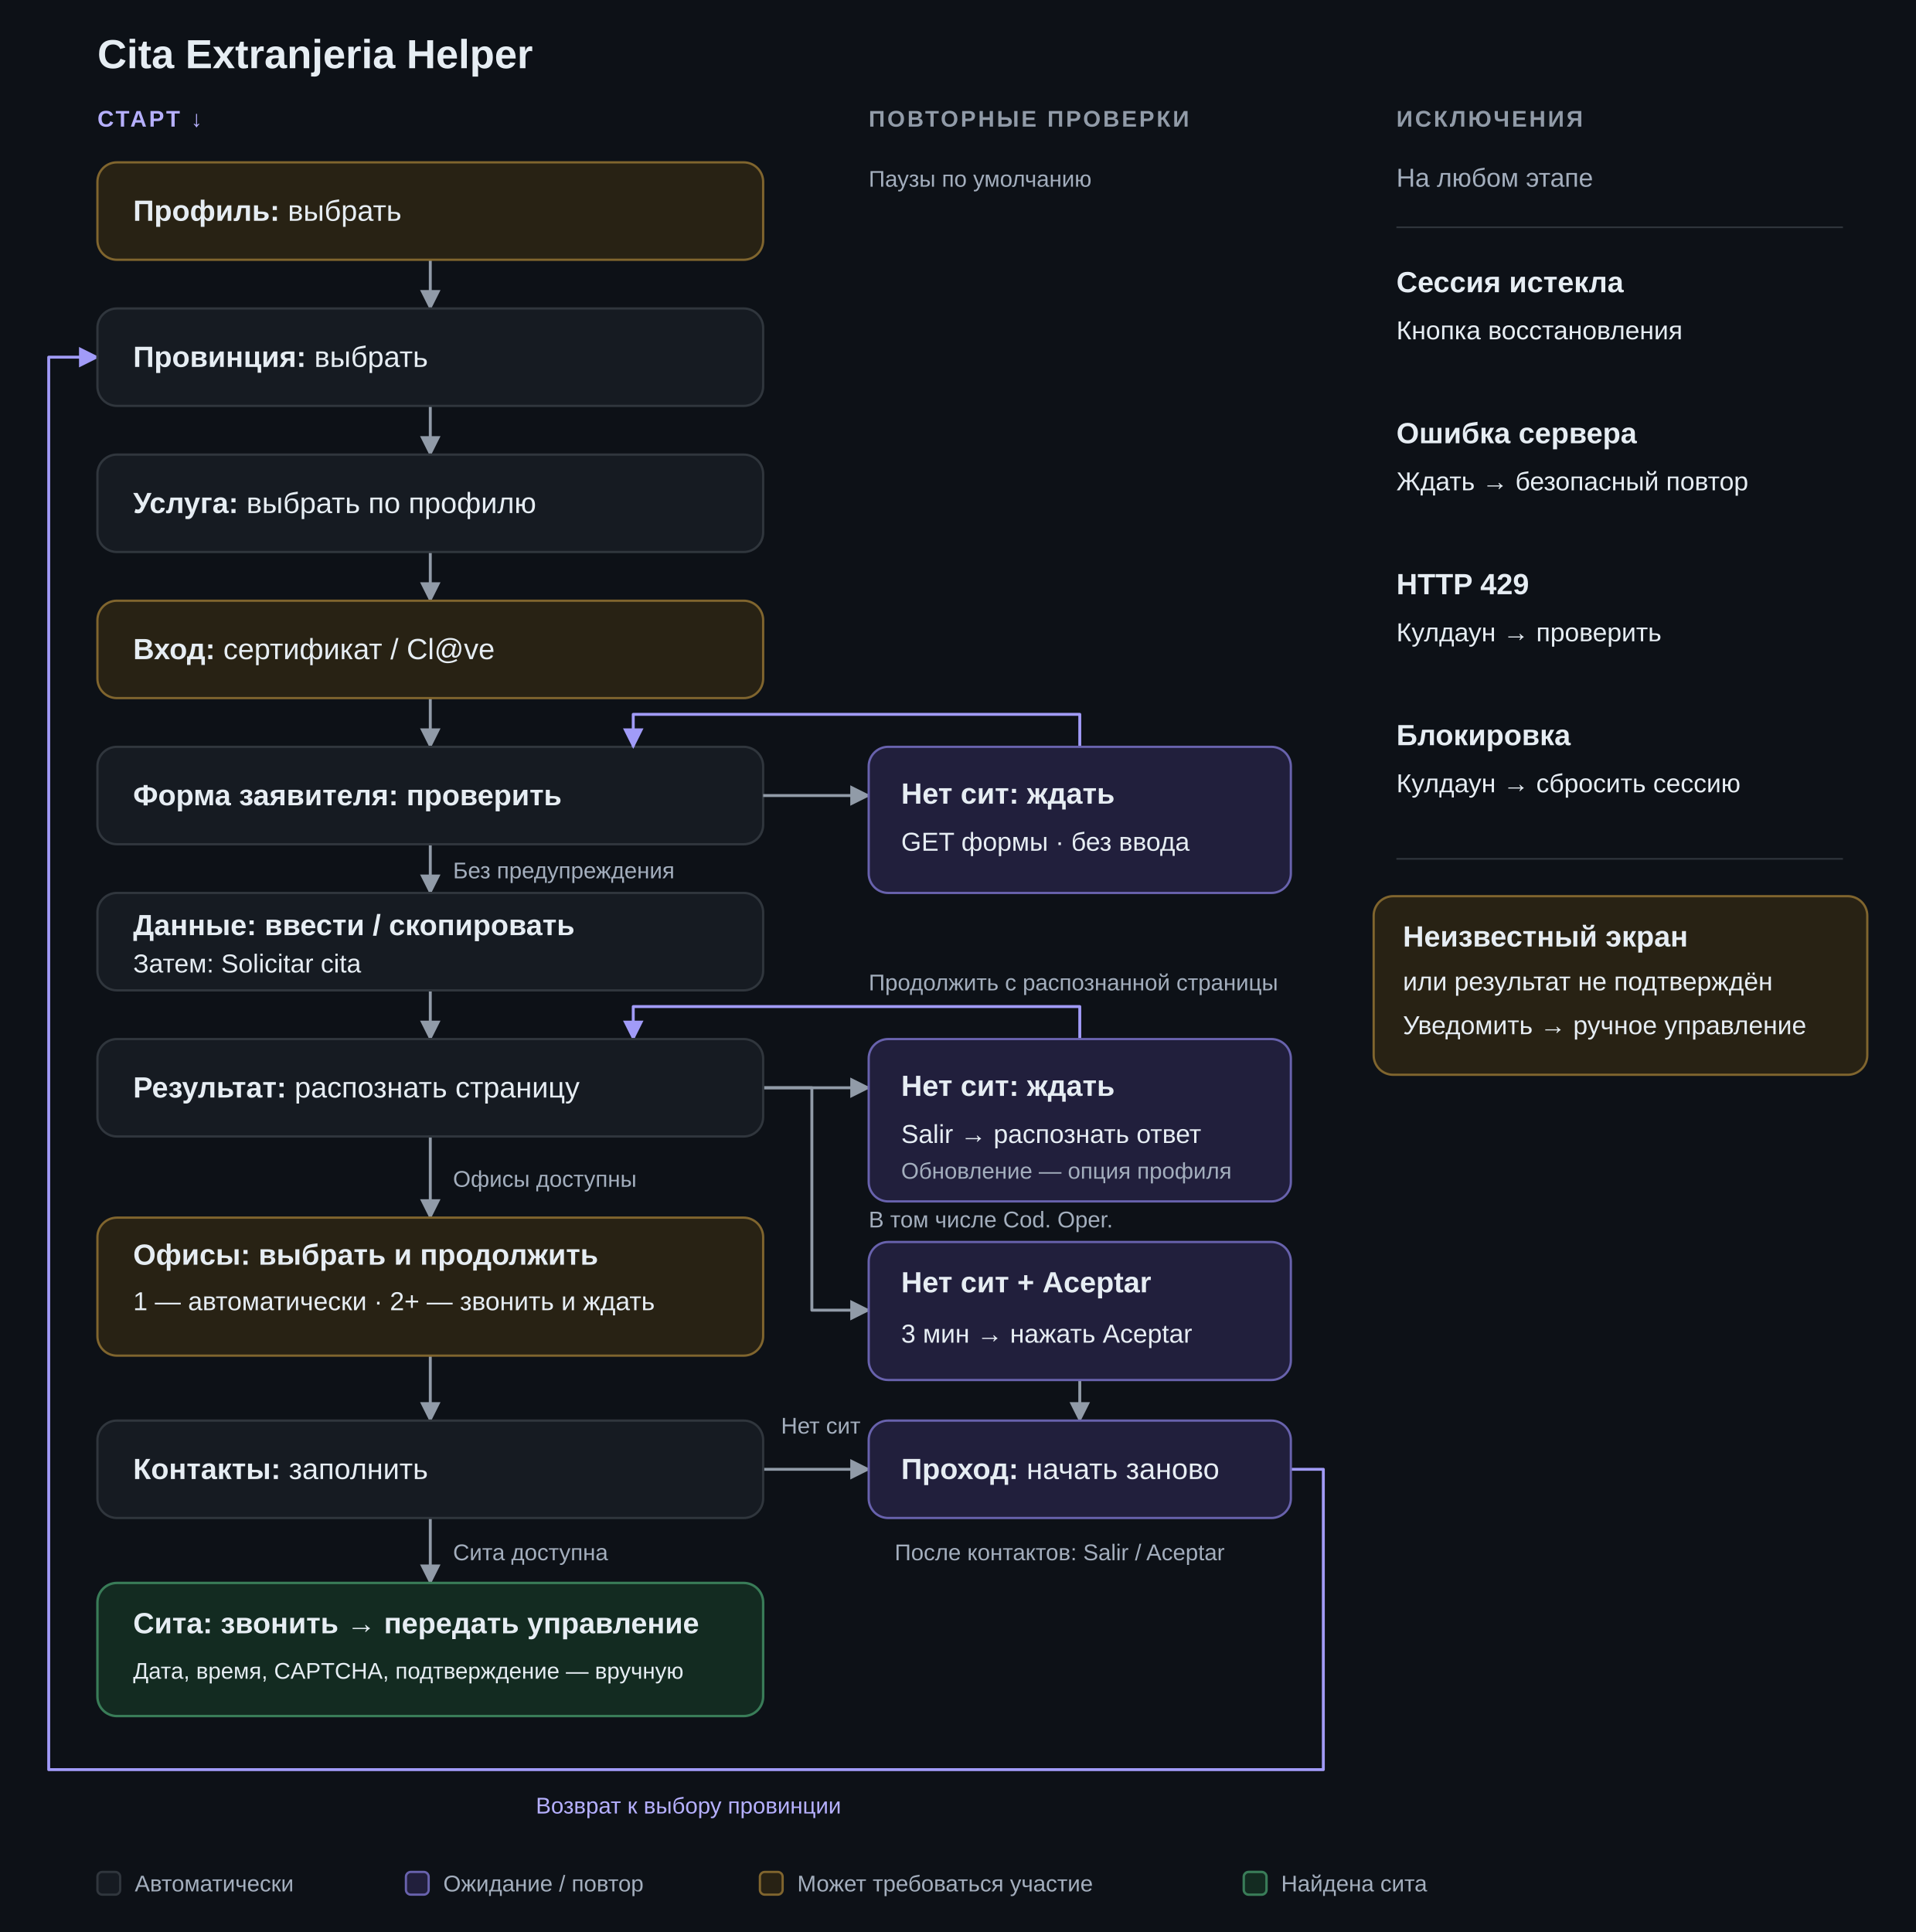
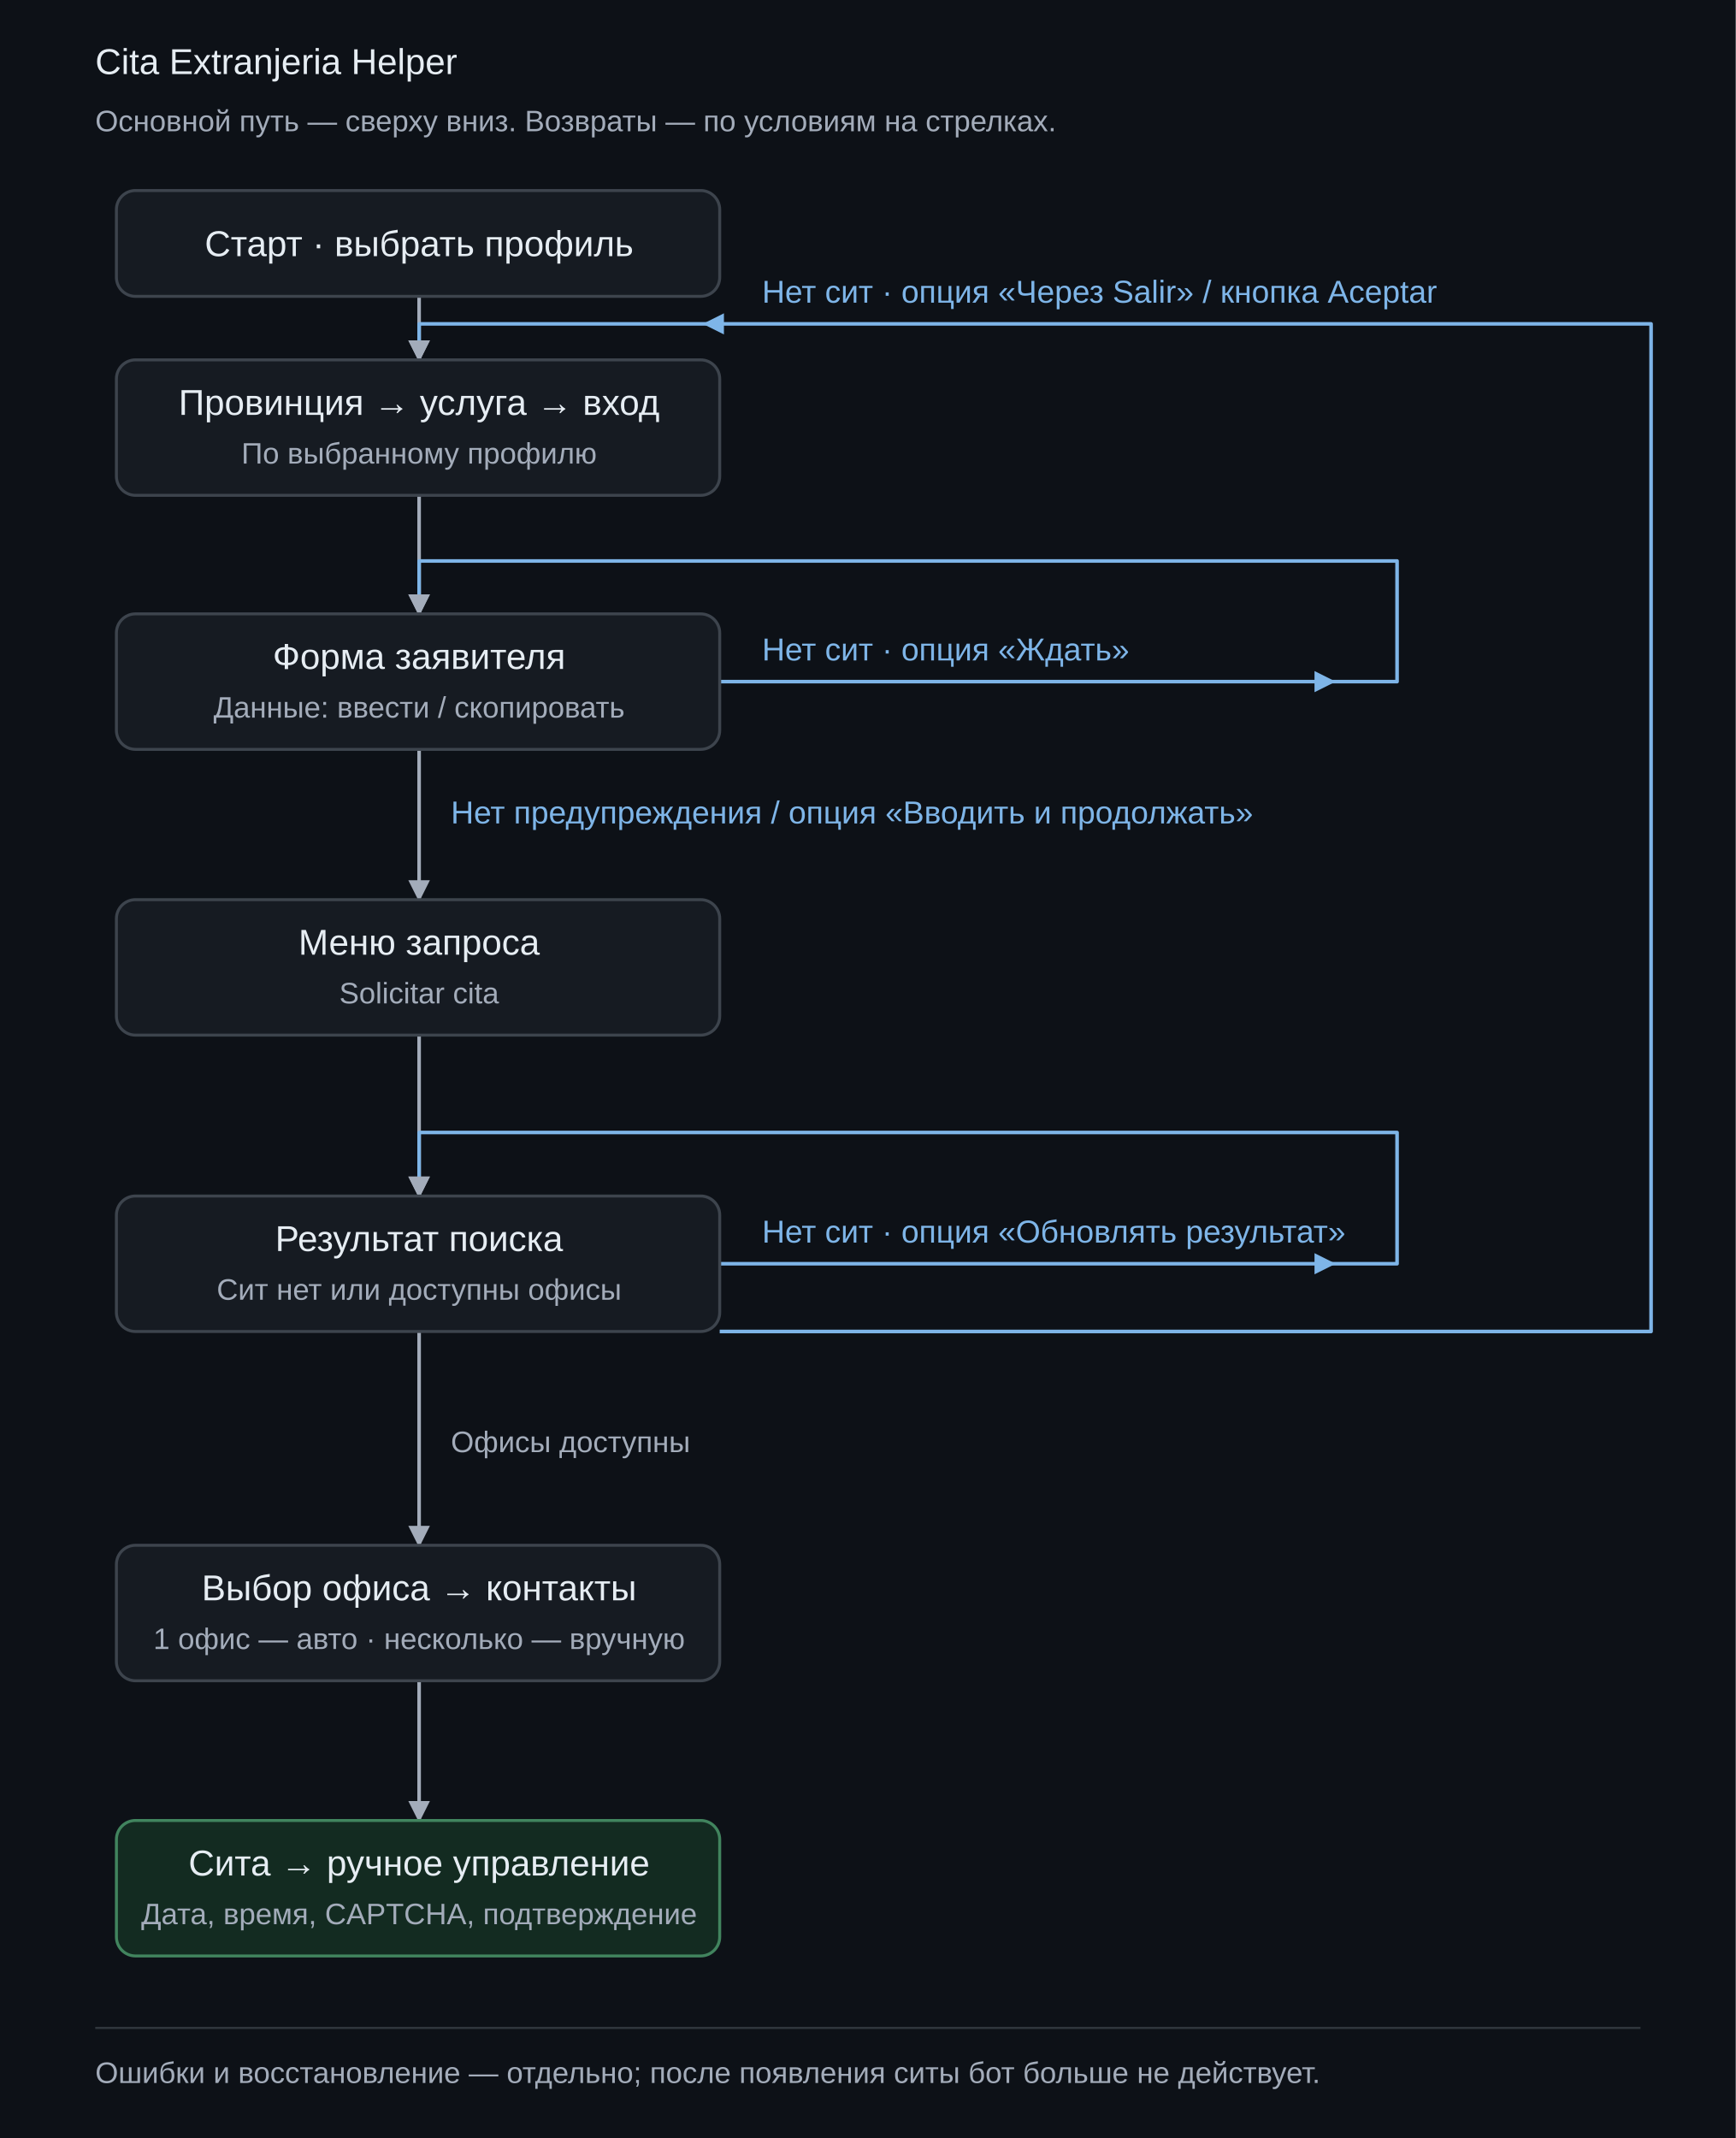
- <svg xmlns="http://www.w3.org/2000/svg" width="1180" height="1190" viewBox="0 0 1180 1190">
+ <svg xmlns="http://www.w3.org/2000/svg" width="820" height="1010" viewBox="0 0 820 1010" role="img" aria-labelledby="title desc">
  <defs>
-     <marker id="arrow" viewBox="0 0 10 10" refX="9" refY="5" markerWidth="7" markerHeight="7" orient="auto-start-reverse">
-       <path d="M0 0 10 5 0 10Z" fill="#919ba8" />
+     <marker id="arrow" viewBox="0 0 10 10" refX="9" refY="5" markerWidth="6" markerHeight="6" orient="auto">
+       <path d="M0 0L10 5L0 10" fill="#a3acba" />
    </marker>
-     <marker id="loop-arrow" viewBox="0 0 10 10" refX="9" refY="5" markerWidth="7" markerHeight="7" orient="auto-start-reverse">
-       <path d="M0 0 10 5 0 10Z" fill="#a19bf8" />
-     </marker>
-     <style>
-       text {font-family:Arial, sans-serif;fill:#e6edf3;font-size:18px}
-       .heading {font-size:25px;font-weight:700}
-       .section {font-size:14px;font-weight:700;letter-spacing:1.4px;fill:#919ba8}
-       .label {font-size:14px;fill:#a3aebd}
-       .name {font-weight:700}
-       .node {fill:#161b22;stroke:#30363d;stroke-width:1.4}
-       .manual {fill:#282214;stroke:#80652e;stroke-width:1.4}
-       .wait {fill:#211f3c;stroke:#6862ad;stroke-width:1.4}
-       .found {fill:#132b21;stroke:#397c58;stroke-width:1.5}
-       .link {fill:none;stroke:#919ba8;stroke-width:1.8;marker-end:url(#arrow);stroke-linejoin:round}
-       .loop {fill:none;stroke:#a19bf8;stroke-width:1.8;marker-end:url(#loop-arrow);stroke-linejoin:round}
-       .small {font-size:16px}
-     </style>
+     <style>text{font-family:Arial,sans-serif;fill:#e6edf3;font-size:17px}.small{font-size:14px;fill:#a3acba}.option{font-size:15px;fill:#7eb5e8}.edge{fill:none;stroke:#a3acba;stroke-width:1.7;marker-end:url(#arrow);stroke-linejoin:round}.loop{stroke:#7eb5e8}.box{fill:#161b22;stroke:#3d444d;stroke-width:1.4}</style>
  </defs>
-   <rect width="1180" height="1190" fill="#0d1117" />
-   <text x="60" y="42" class="heading">Cita Extranjeria Helper</text>
-   <text x="60" y="78" class="section" style="fill:#b6b0ff">СТАРТ ↓</text>
-   <text x="535" y="78" class="section">ПОВТОРНЫЕ ПРОВЕРКИ</text>
-   <text x="860" y="78" class="section">ИСКЛЮЧЕНИЯ</text>
-   <path class="link" d="M265 160V190" />
-   <path class="link" d="M265 250V280" />
-   <path class="link" d="M265 340V370" />
-   <path class="link" d="M265 430V460" />
-   <path class="link" d="M265 520V550" />
-   <path class="link" d="M265 610V640" />
-   <path class="link" d="M265 700V750" />
-   <path class="link" d="M265 835V875" />
-   <path class="link" d="M265 935V975" />
-   <path class="link" d="M470 670H535" />
-   <path class="loop" d="M665 640V620H390V640" />
-   <path class="link" d="M470 670H500V807H535" />
-   <path class="link" d="M665 850V875" />
-   <path class="link" d="M470 905H535" />
-   <path class="loop" d="M795 905H815V1090H30V220H60" />
-   <rect class="manual" x="60" y="100" width="410" height="60" rx="12" />
-   <text x="82" y="136">
-     <tspan class="name">Профиль:</tspan> выбрать</text>
-   <rect class="node" x="60" y="190" width="410" height="60" rx="12" />
-   <text x="82" y="226">
-     <tspan class="name">Провинция:</tspan> выбрать</text>
-   <rect class="node" x="60" y="280" width="410" height="60" rx="12" />
-   <text x="82" y="316">
-     <tspan class="name">Услуга:</tspan> выбрать по профилю</text>
-   <rect class="manual" x="60" y="370" width="410" height="60" rx="12" />
-   <text x="82" y="406">
-     <tspan class="name">Вход:</tspan> сертификат / Cl@ve</text>
-   <rect class="node" x="60" y="460" width="410" height="60" rx="12" />
-   <text x="82" y="496" class="name">Форма заявителя: проверить</text>
-   <rect class="node" x="60" y="550" width="410" height="60" rx="12" />
-   <text x="82" y="576" class="name">Данные: ввести / скопировать</text>
-   <rect class="node" x="60" y="640" width="410" height="60" rx="12" />
-   <text x="82" y="676">
-     <tspan class="name">Результат:</tspan> распознать страницу</text>
-   <text x="279" y="731" class="label">Офисы доступны</text>
-   <rect class="manual" x="60" y="750" width="410" height="85" rx="12" />
-   <text x="82" y="779" class="name">Офисы: выбрать и продолжить</text>
-   <text x="82" y="807" class="small">1 — автоматически · 2+ — звонить и ждать</text>
-   <rect class="node" x="60" y="875" width="410" height="60" rx="12" />
-   <text x="82" y="911">
-     <tspan class="name">Контакты:</tspan> заполнить</text>
-   <text x="481" y="883" class="label">Нет сит</text>
-   <text x="279" y="961" class="label">Сита доступна</text>
-   <rect class="found" x="60" y="975" width="410" height="82" rx="12" />
-   <text x="82" y="1006" class="name">Сита: звонить → передать управление</text>
-   <text x="82" y="1034" class="small" style="font-size:14px">Дата, время, CAPTCHA, подтверждение — вручную</text>
-   <rect class="wait" x="535" y="640" width="260" height="100" rx="12" />
-   <text x="555" y="675" class="name">Нет сит: ждать</text>
-   <text x="555" y="704" class="small">Salir → распознать ответ</text>
-   <text x="535" y="610" class="label">Продолжить с распознанной страницы</text>
-   <text x="535" y="756" class="label">В том числе Cod. Oper.</text>
-   <rect class="wait" x="535" y="765" width="260" height="85" rx="12" />
-   <text x="555" y="796" class="name">Нет сит + Aceptar</text>
-   <rect class="wait" x="535" y="875" width="260" height="60" rx="12" />
-   <text x="555" y="911">
-     <tspan class="name">Проход:</tspan> начать заново</text>
-   <text x="551" y="961" class="label">После контактов: Salir / Aceptar</text>
-   <text x="330" y="1117" class="label" style="fill:#b6b0ff">Возврат к выбору провинции</text>
-   <text x="860" y="115" class="small" style="fill:#a3aebd">На любом этапе</text>
-   <path d="M860 140H1135" stroke="#30363d" />
-   <text x="860" y="180" class="name">Сессия истекла</text>
-   <text x="860" y="209" class="small">Кнопка восстановления</text>
-   <text x="860" y="273" class="name">Ошибка сервера</text>
-   <text x="860" y="302" class="small">Ждать → безопасный повтор</text>
-   <text x="860" y="366" class="name">HTTP 429</text>
-   <text x="860" y="395" class="small">Кулдаун → проверить</text>
-   <text x="860" y="459" class="name">Блокировка</text>
-   <text x="860" y="488" class="small">Кулдаун → сбросить сессию</text>
-   <path d="M860 529H1135" stroke="#30363d" />
-   <rect class="manual" x="846" y="552" width="304" height="110" rx="12" />
-   <text x="864" y="583" class="name">Неизвестный экран</text>
-   <text x="864" y="610" class="small">или результат не подтверждён</text>
-   <text x="864" y="637" class="small">Уведомить → ручное управление</text>
-   <rect x="60" y="1153" width="14" height="14" rx="3" class="node" />
-   <text x="83" y="1165" class="label">Автоматически</text>
-   <rect x="250" y="1153" width="14" height="14" rx="3" class="wait" />
-   <text x="273" y="1165" class="label">Ожидание / повтор</text>
-   <rect x="468" y="1153" width="14" height="14" rx="3" class="manual" />
-   <text x="491" y="1165" class="label">Может требоваться участие</text>
-   <rect x="766" y="1153" width="14" height="14" rx="3" class="found" />
-   <text x="789" y="1165" class="label">Найдена сита</text>
-   <path class="link" d="M470 490H535" />
-   <path class="loop" d="M665 460V440H390V460" />
-   <rect class="wait" x="535" y="460" width="260" height="90" rx="12" />
-   <text x="555" y="495" class="name">Нет сит: ждать</text>
-   <text x="555" y="524" class="small">GET формы · без ввода</text>
-   <text x="279" y="541" class="label">Без предупреждения</text>
-   <text x="555" y="726" class="label">Обновление — опция профиля</text>
-   <text x="555" y="827" class="small">3 мин → нажать Aceptar</text>
-   <text x="82" y="599" class="small">Затем: Solicitar cita</text>
-   <text x="535" y="115" class="label">Паузы по умолчанию</text>
+   <rect width="820" height="1010" fill="#0d1117" />
+   <text x="45" y="35" class="" text-anchor="start">Cita Extranjeria Helper</text>
+   <text x="45" y="62" class="small" text-anchor="start">Основной путь — сверху вниз. Возвраты — по условиям на стрелках.</text>
+   <path class="edge" d="M198 140V170" />
+   <path class="edge" d="M198 234V290" />
+   <path class="edge" d="M198 354V425" />
+   <path class="edge" d="M198 489V565" />
+   <path class="edge" d="M198 629V730" />
+   <path class="edge" d="M198 794V860" />
+   <path class="edge loop" d="M340 322H660V265H198V290" />
+   <path class="edge loop" d="M340 597H660V535H198V565" />
+   <path class="edge loop" d="M340 629H780V153H198V170" />
+   <rect x="55" y="90" width="285" height="50" rx="9" class="box" />
+   <text x="198" y="121" class="" text-anchor="middle">Старт · выбрать профиль</text>
+   <rect x="55" y="170" width="285" height="64" rx="9" class="box" />
+   <text x="198" y="196" class="" text-anchor="middle">Провинция → услуга → вход</text>
+   <text x="198" y="219" class="small" text-anchor="middle">По выбранному профилю</text>
+   <rect x="55" y="290" width="285" height="64" rx="9" class="box" />
+   <text x="198" y="316" class="" text-anchor="middle">Форма заявителя</text>
+   <text x="198" y="339" class="small" text-anchor="middle">Данные: ввести / скопировать</text>
+   <rect x="55" y="425" width="285" height="64" rx="9" class="box" />
+   <text x="198" y="451" class="" text-anchor="middle">Меню запроса</text>
+   <text x="198" y="474" class="small" text-anchor="middle">Solicitar cita</text>
+   <rect x="55" y="565" width="285" height="64" rx="9" class="box" />
+   <text x="198" y="591" class="" text-anchor="middle">Результат поиска</text>
+   <text x="198" y="614" class="small" text-anchor="middle">Сит нет или доступны офисы</text>
+   <rect x="55" y="730" width="285" height="64" rx="9" class="box" />
+   <text x="198" y="756" class="" text-anchor="middle">Выбор офиса → контакты</text>
+   <text x="198" y="779" class="small" text-anchor="middle">1 офис — авто · несколько — вручную</text>
+   <rect x="55" y="860" width="285" height="64" rx="9" class="box" style="fill:#132b21;stroke:#41845e" />
+   <text x="198" y="886" class="" text-anchor="middle">Сита → ручное управление</text>
+   <text x="198" y="909" class="small" text-anchor="middle">Дата, время, CAPTCHA, подтверждение</text>
+   <text x="360" y="312" class="option" text-anchor="start">Нет сит · опция «Ждать»</text>
+   <text x="213" y="389" class="option" text-anchor="start">Нет предупреждения / опция «Вводить и продолжать»</text>
+   <text x="360" y="587" class="option" text-anchor="start">Нет сит · опция «Обновлять результат»</text>
+   <text x="360" y="143" class="option" text-anchor="start">Нет сит · опция «Через Salir» / кнопка Aceptar</text>
+   <path d="M621 317L631 322L621 327Z" fill="#7eb5e8" />
+   <path d="M621 592L631 597L621 602Z" fill="#7eb5e8" />
+   <path d="M342 148L332 153L342 158Z" fill="#7eb5e8" />
+   <text x="213" y="686" class="small" text-anchor="start">Офисы доступны</text>
+   <path d="M45 958H775" stroke="#30363d" />
+   <text x="45" y="984" class="small" text-anchor="start">Ошибки и восстановление — отдельно; после появления ситы бот больше не действует.</text>
</svg>
